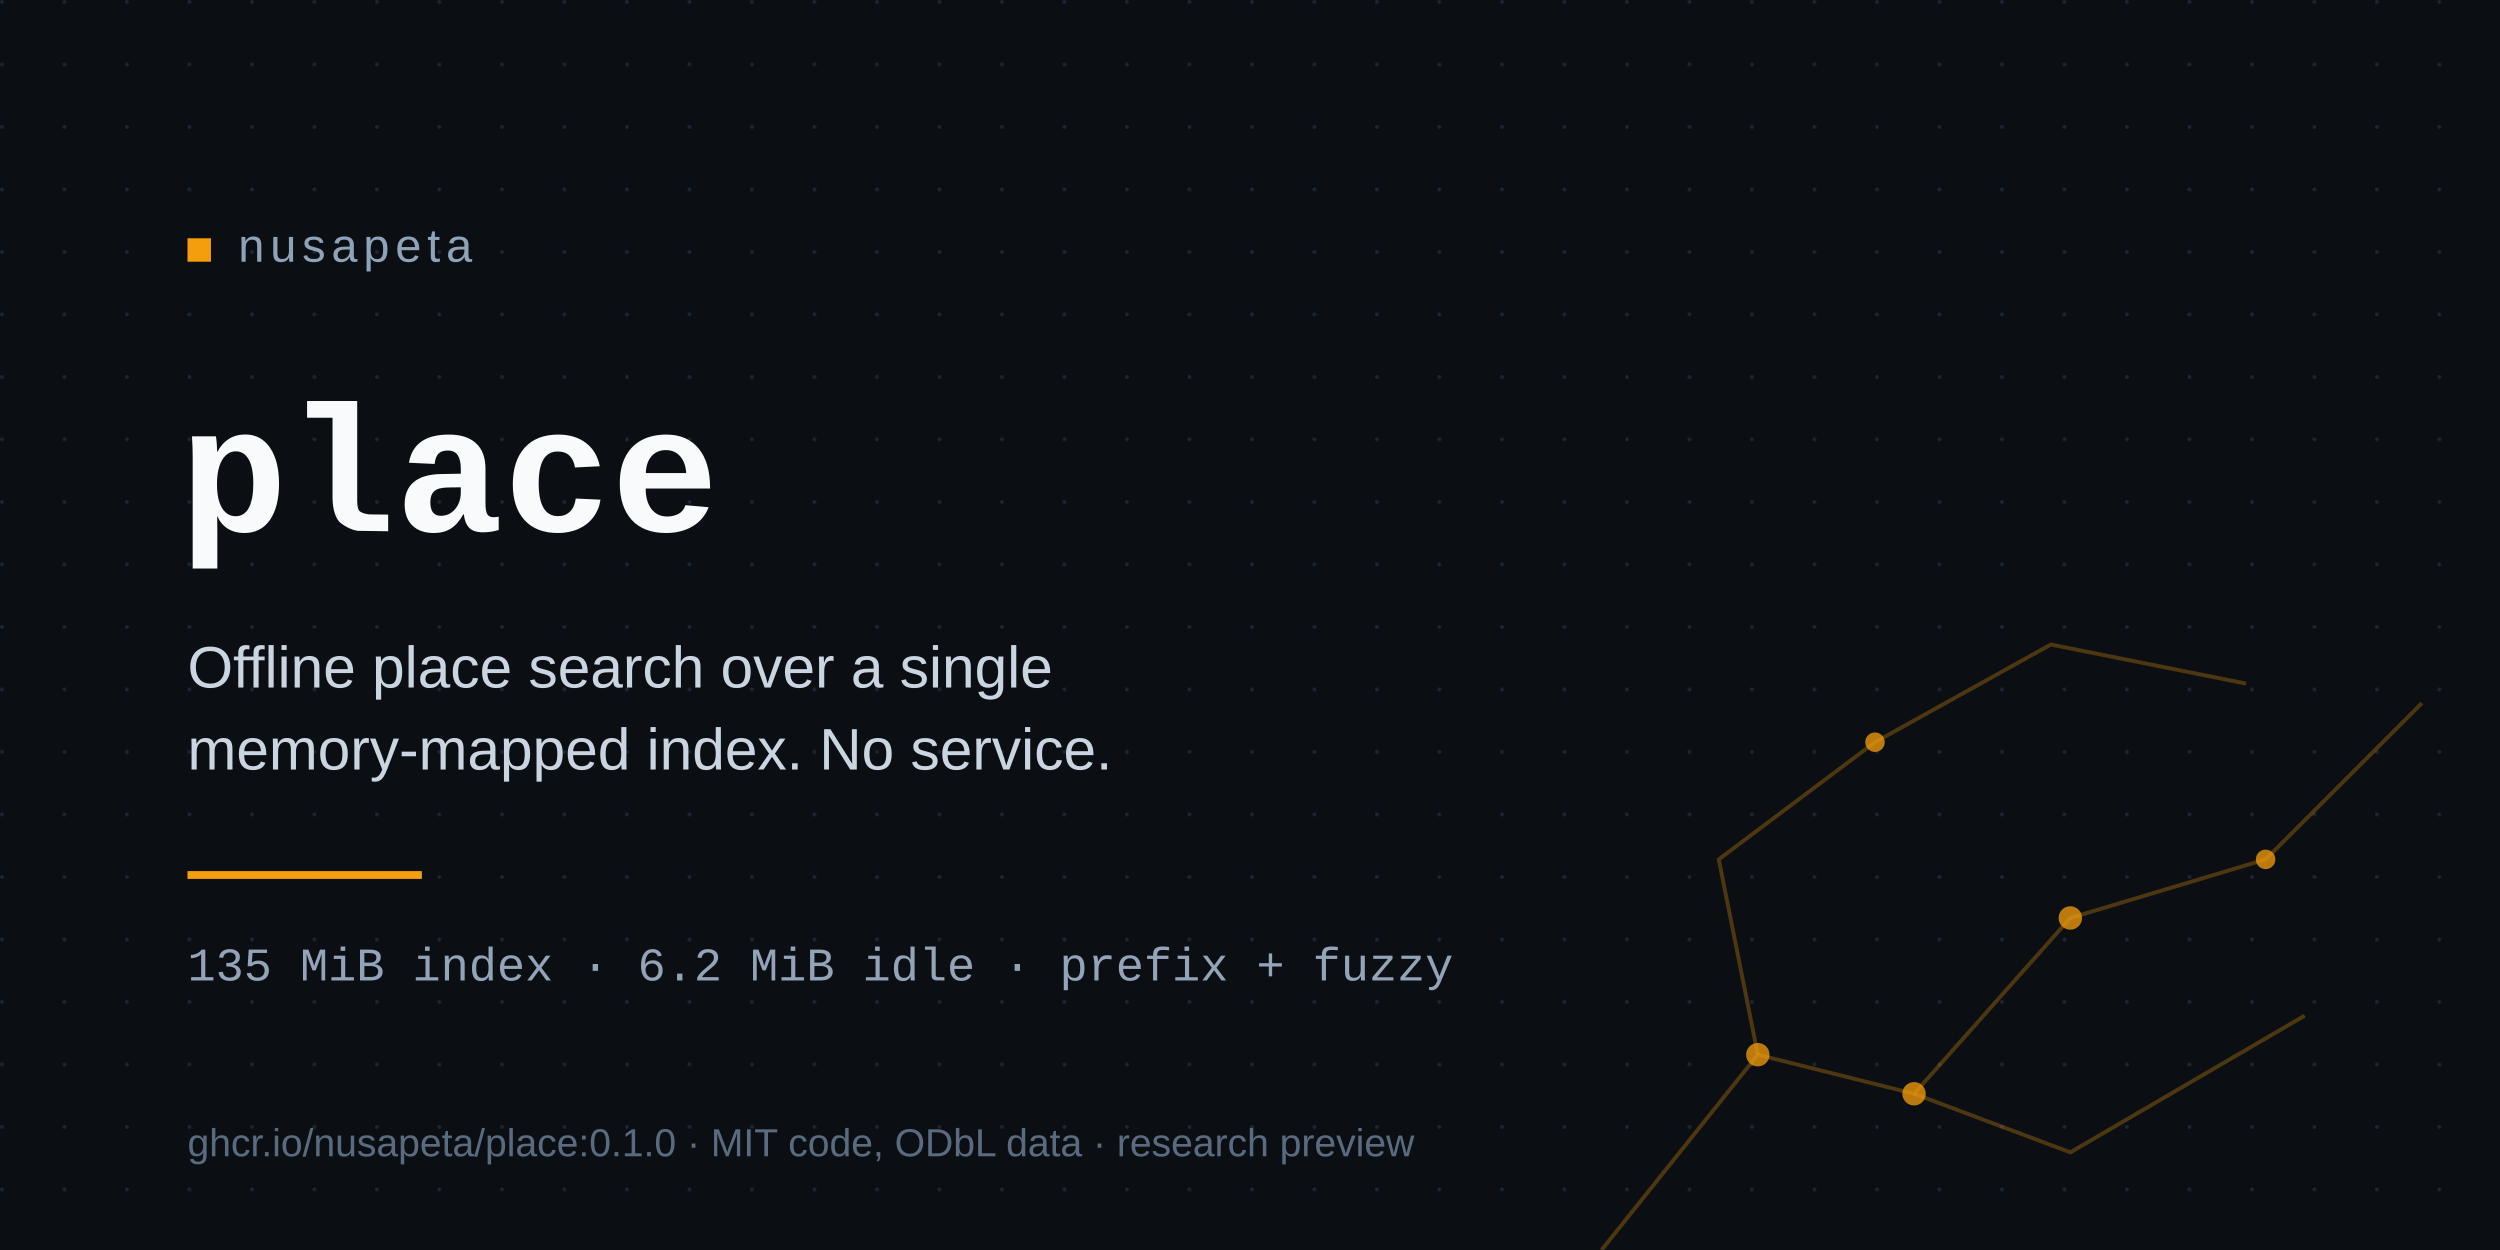
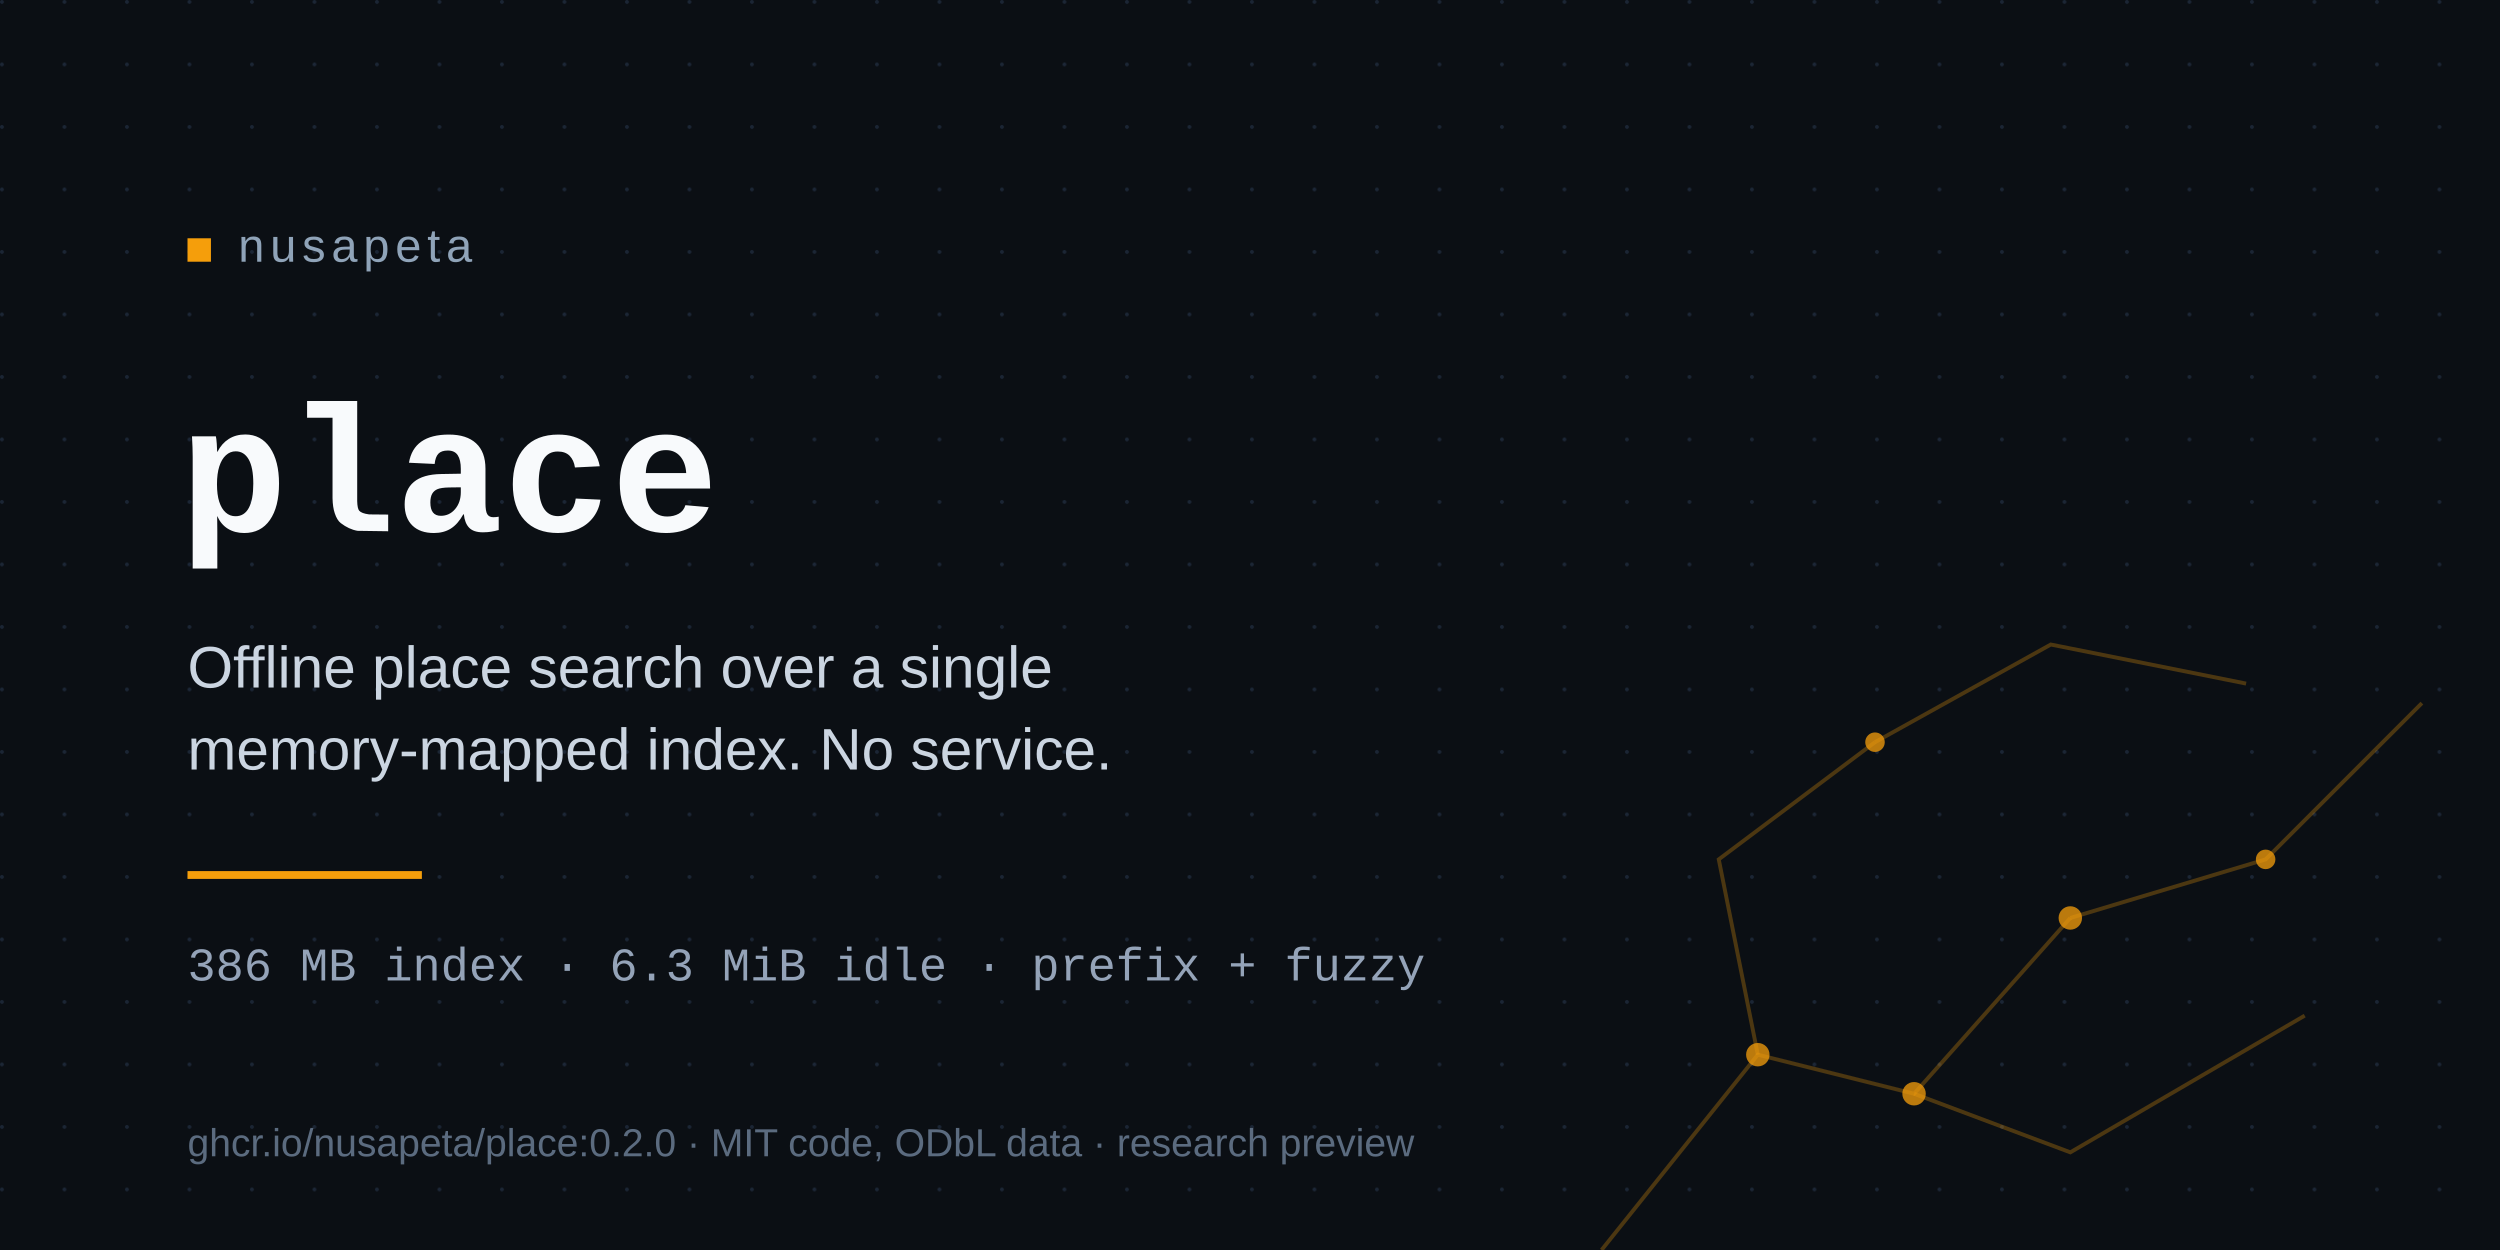
<svg xmlns="http://www.w3.org/2000/svg" width="1280" height="640" viewBox="0 0 1280 640" font-family="Adwaita Sans, Liberation Sans, sans-serif">
  <defs>
    <pattern id="dots" width="32" height="32" patternUnits="userSpaceOnUse">
      <circle cx="1" cy="1" r="1" fill="#1b2534" />
    </pattern>
  </defs>
  <rect width="1280" height="640" fill="#0b0f14" />
  <rect width="1280" height="640" fill="url(#dots)" />
  <g stroke="#f59e0b" stroke-opacity="0.28" stroke-width="2" fill="none">
    <path d="M820 640 L900 540 L980 560 L1060 470" />
    <path d="M900 540 L880 440 L960 380" />
    <path d="M980 560 L1060 590 L1180 520" />
    <path d="M1060 470 L1160 440 L1240 360" />
    <path d="M960 380 L1050 330 L1150 350" />
  </g>
  <g fill="#f59e0b" fill-opacity="0.75">
    <circle cx="900" cy="540" r="6" />
    <circle cx="980" cy="560" r="6" />
    <circle cx="1060" cy="470" r="6" />
    <circle cx="960" cy="380" r="5" />
    <circle cx="1160" cy="440" r="5" />
  </g>
  <rect x="96" y="122" width="12" height="12" fill="#f59e0b" />
  <text x="122" y="134" font-size="24" letter-spacing="3" fill="#8fa3b8">nusapeta</text>
  <text x="92" y="272" font-family="JetBrainsMono NF, Liberation Mono, monospace" font-size="92" font-weight="bold" fill="#f8fafc">place</text>
  <text x="96" y="352" font-size="30" fill="#cbd5e1">Offline place search over a single</text>
  <text x="96" y="394" font-size="30" fill="#cbd5e1">memory-mapped index. No service.</text>
  <rect x="96" y="446" width="120" height="4" fill="#f59e0b" />
-   <text x="96" y="502" font-family="JetBrainsMono NF, Liberation Mono, monospace" font-size="24" fill="#94a3b8">135 MiB index · 6.2 MiB idle · prefix + fuzzy</text>
-   <text x="96" y="592" font-size="20" fill="#5b6b7f">ghcr.io/nusapeta/place:0.1.0 · MIT code, ODbL data · research preview</text>
+   <text x="96" y="502" font-family="JetBrainsMono NF, Liberation Mono, monospace" font-size="24" fill="#94a3b8">386 MB index · 6.3 MiB idle · prefix + fuzzy</text>
+   <text x="96" y="592" font-size="20" fill="#5b6b7f">ghcr.io/nusapeta/place:0.2.0 · MIT code, ODbL data · research preview</text>
</svg>
